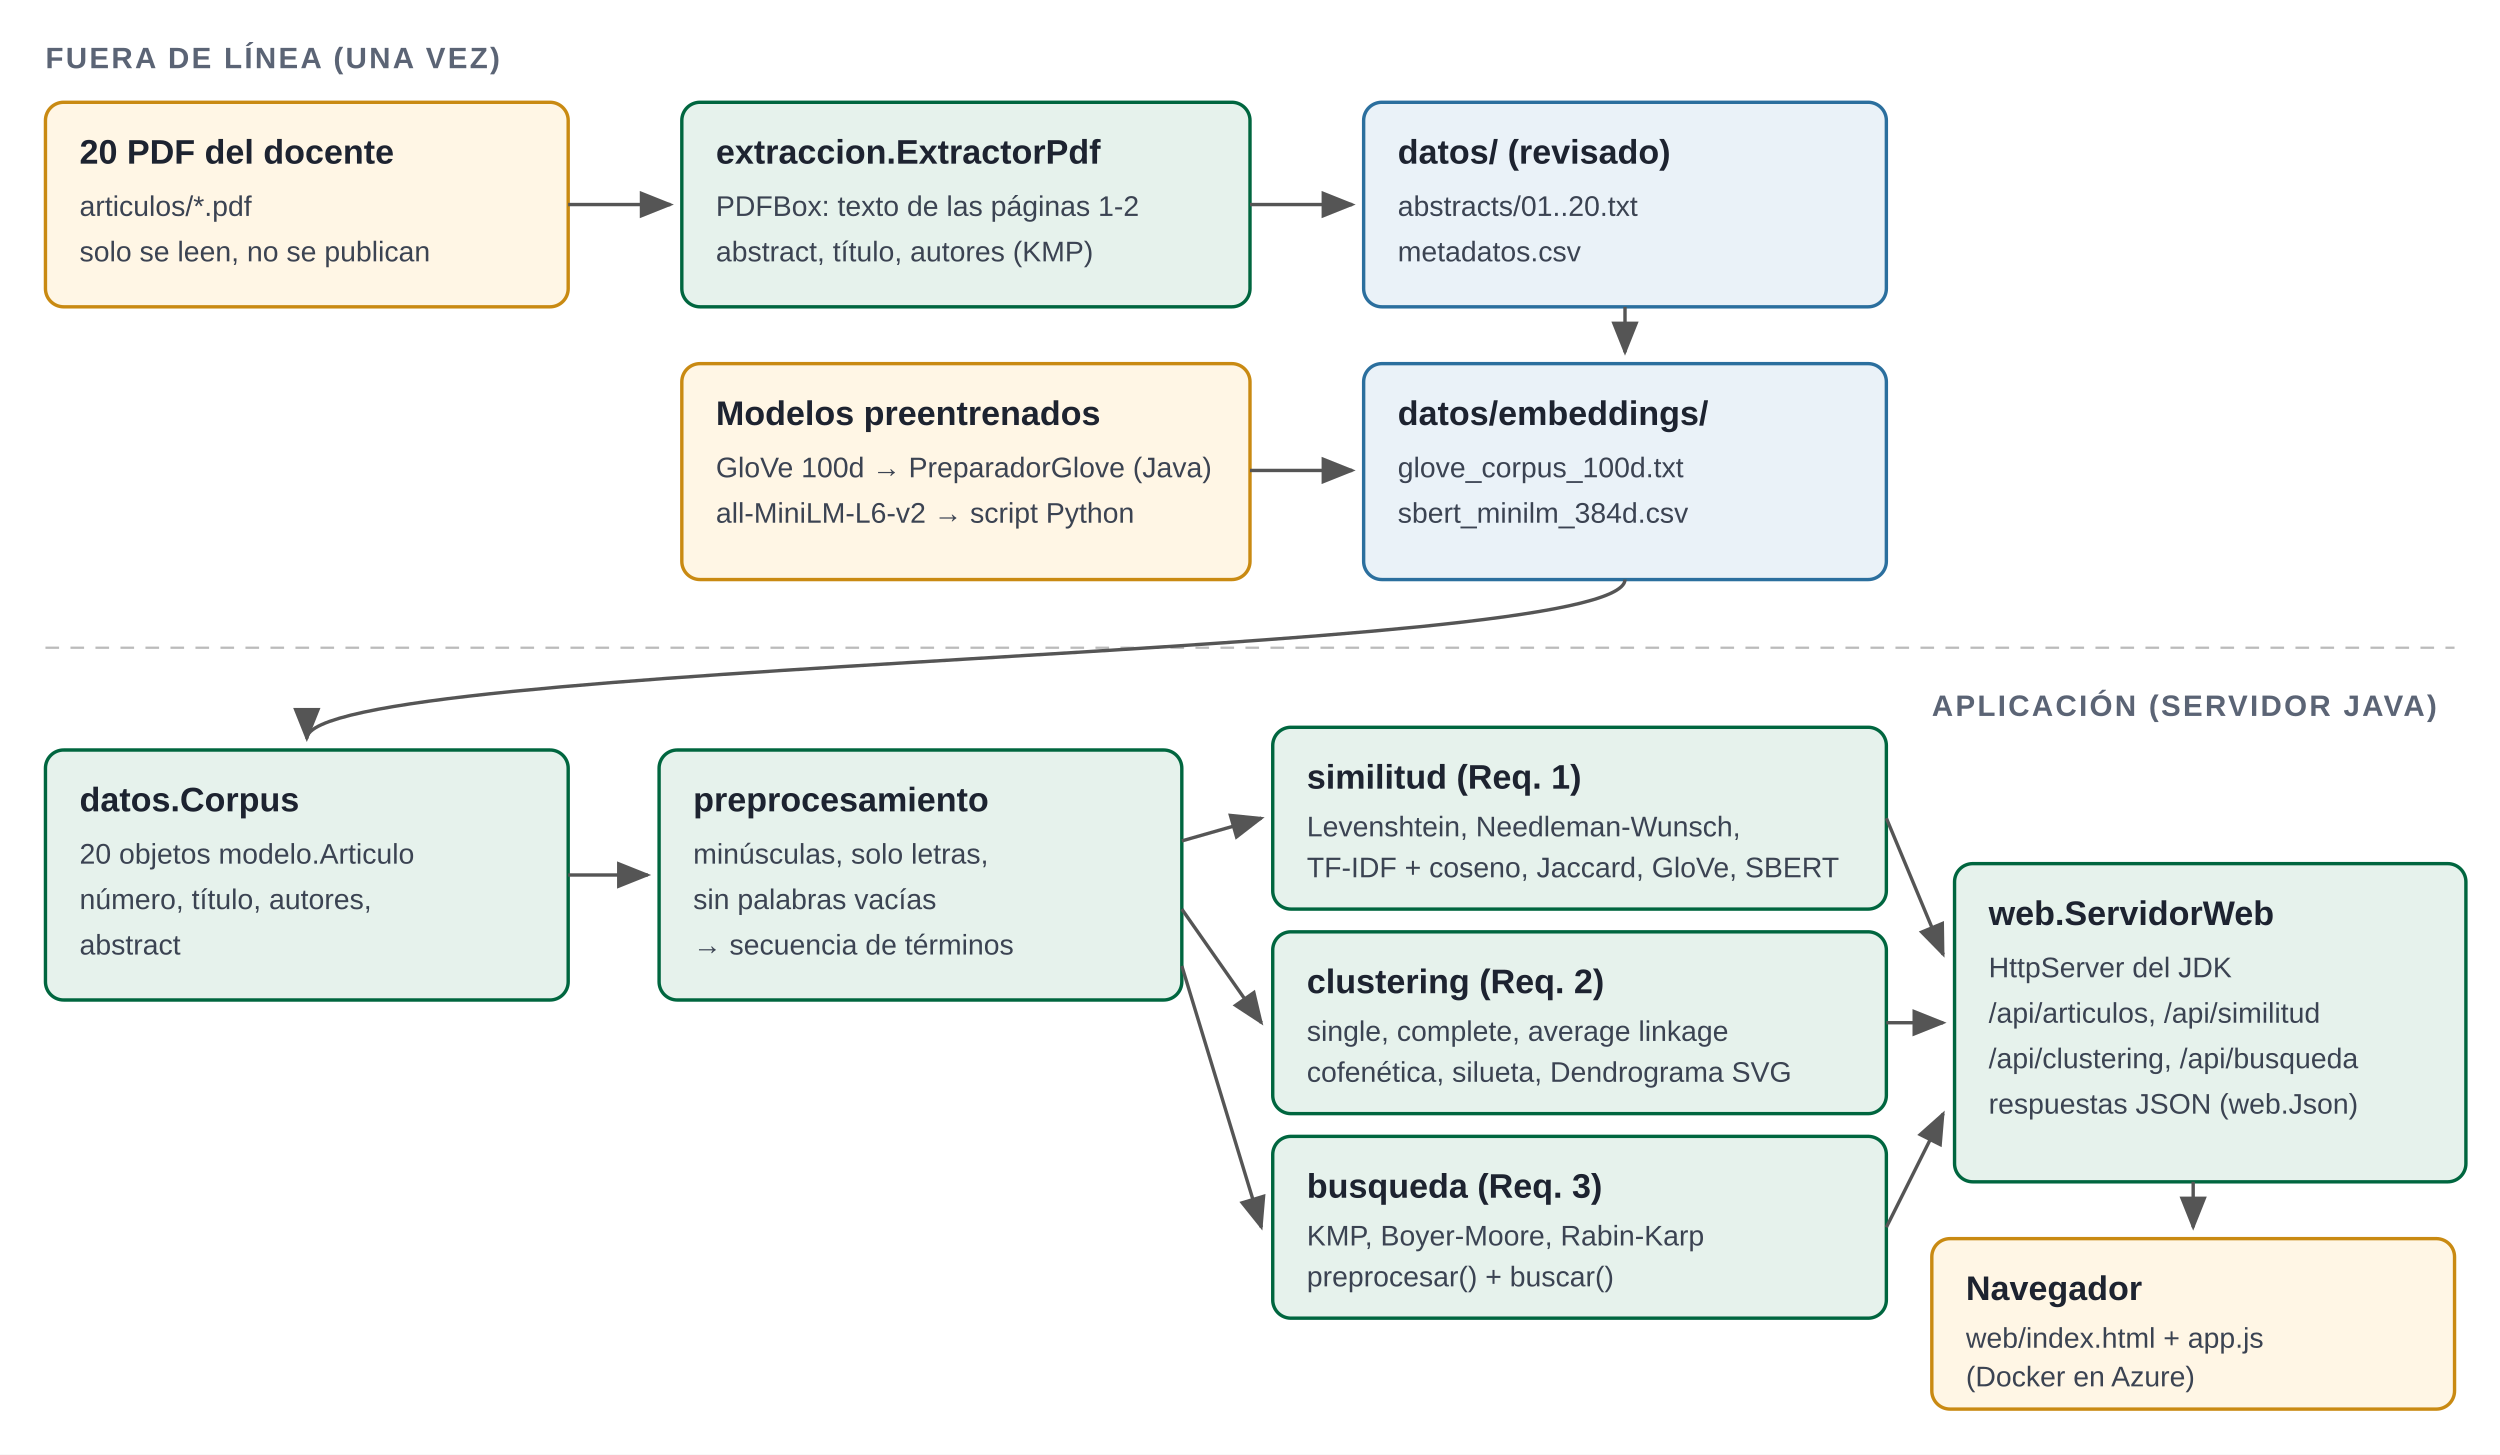
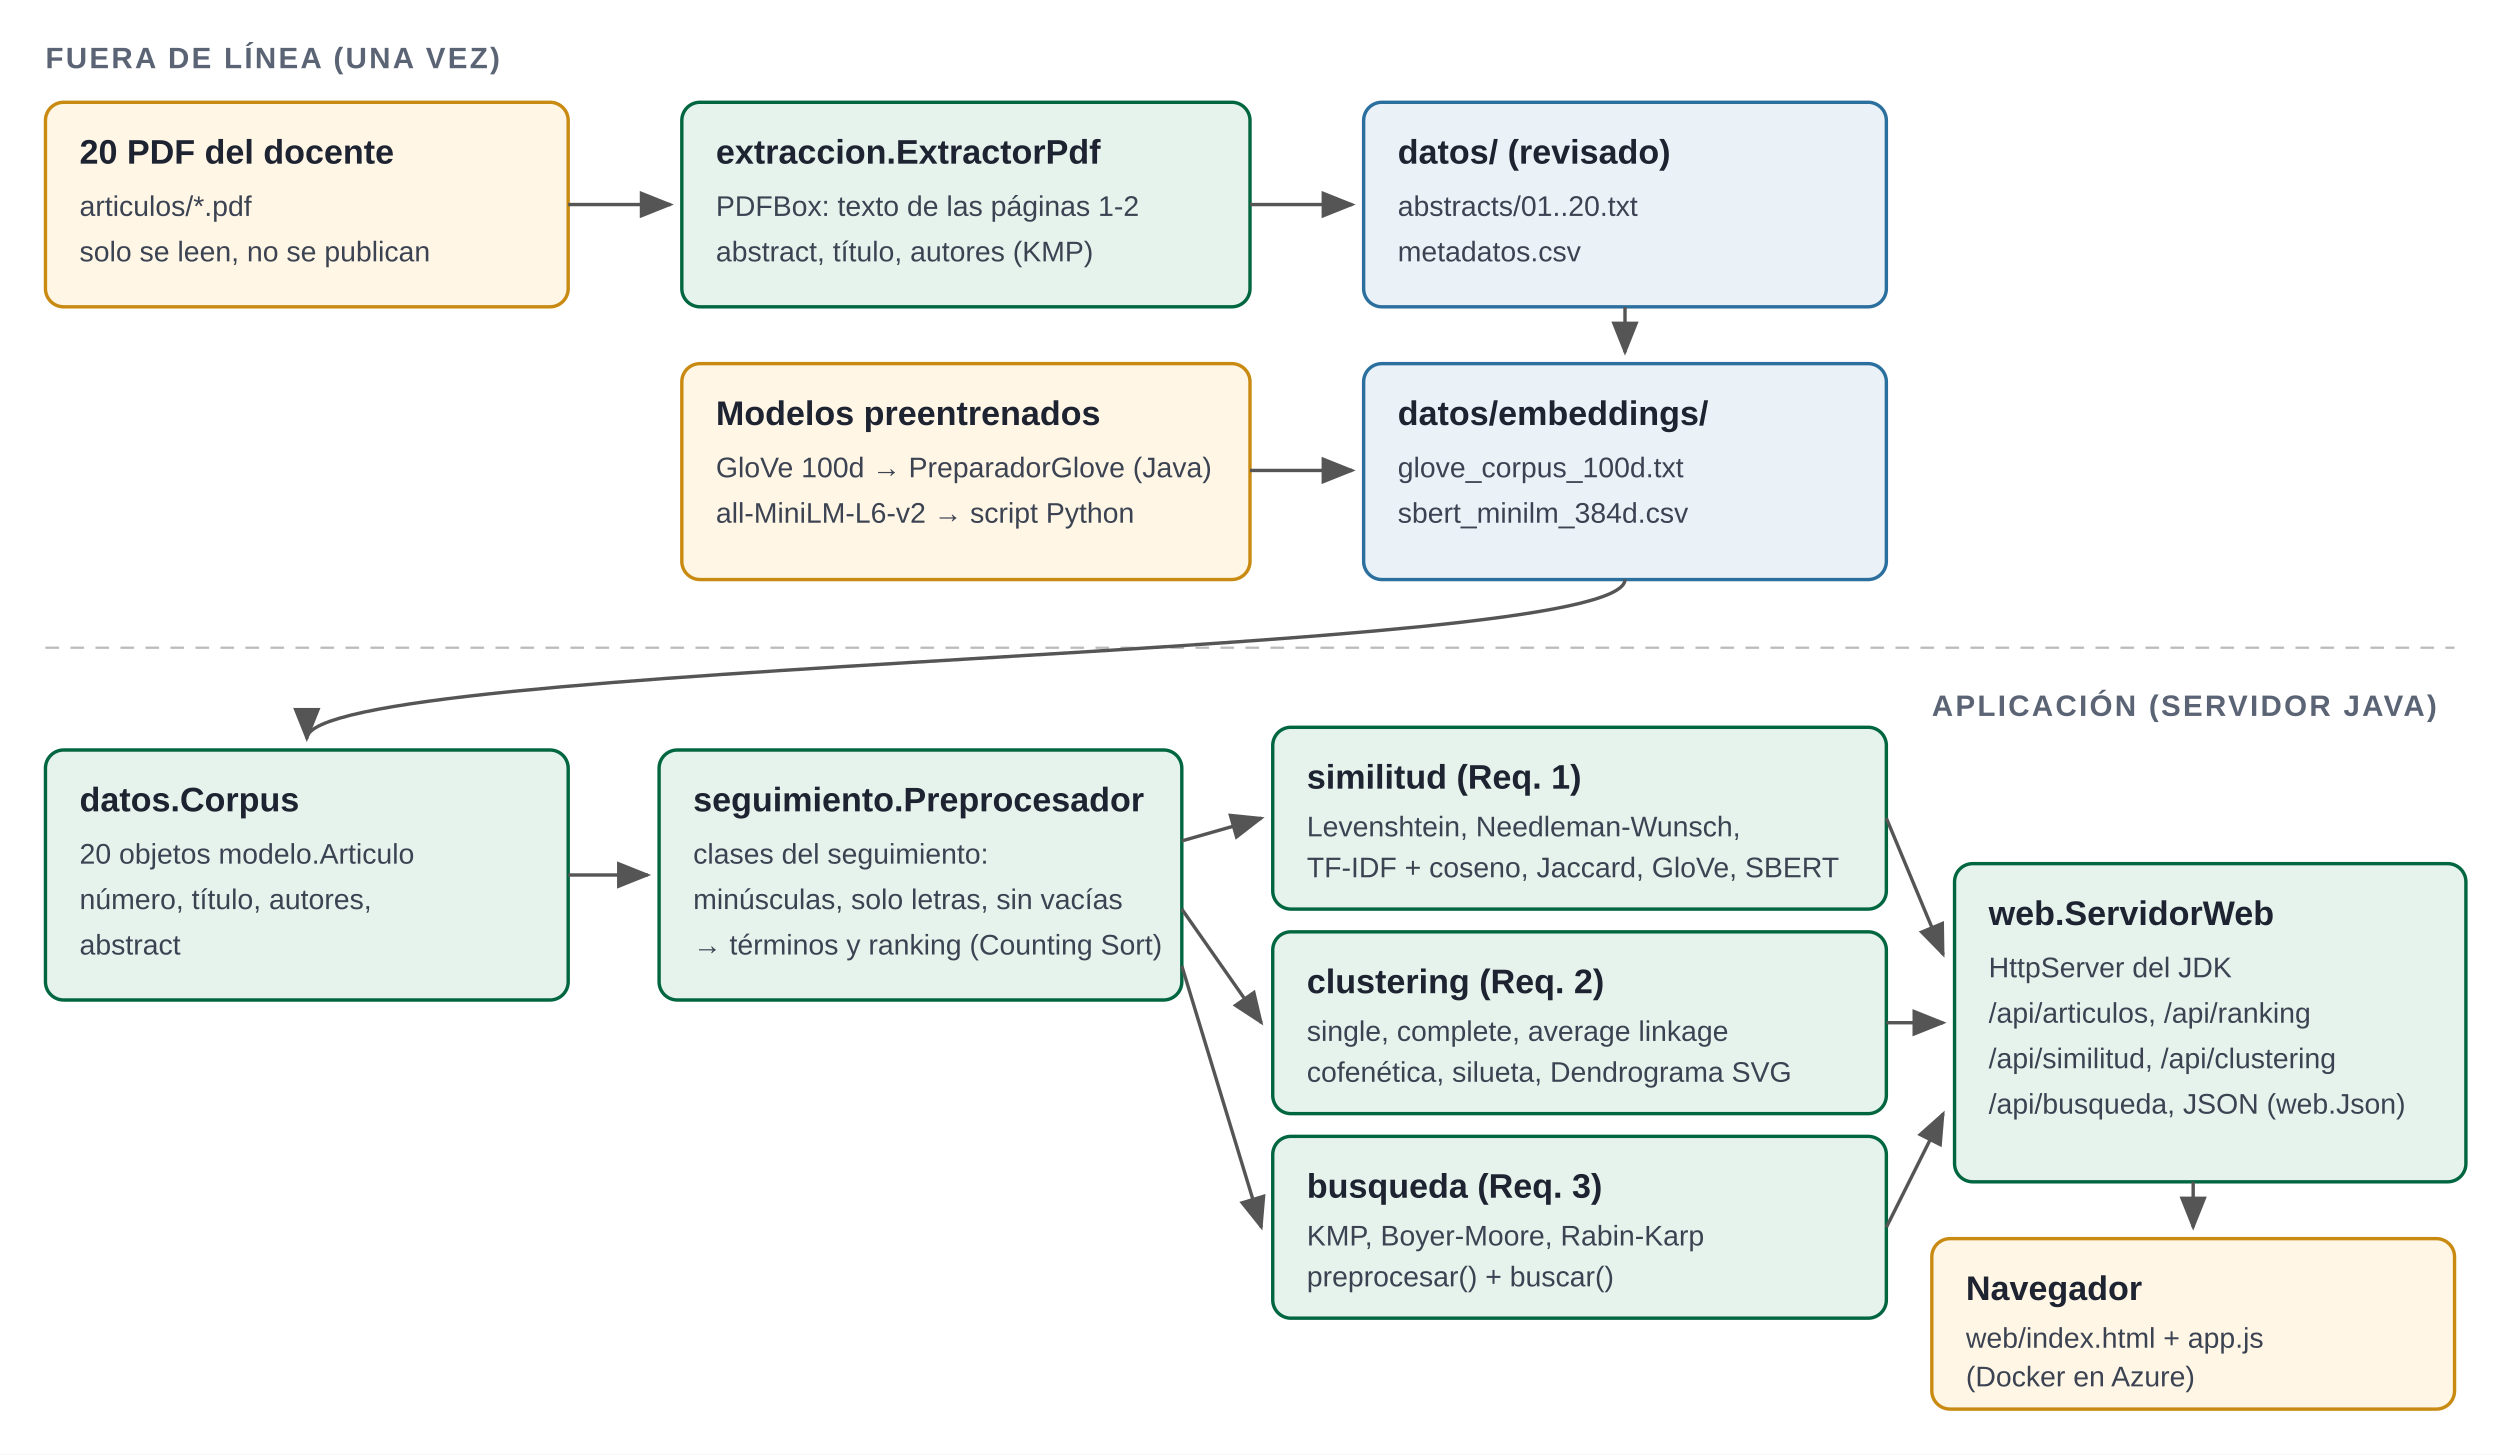
<svg xmlns="http://www.w3.org/2000/svg" width="1100" height="640" viewBox="0 0 1100 640" font-family="Arial, sans-serif">
  <rect width="100%" height="100%" fill="#ffffff" />
  <defs>
    <marker id="f" markerWidth="10" markerHeight="8" refX="9" refY="4" orient="auto">
      <path d="M0,0 L10,4 L0,8 z" fill="#555" />
    </marker>
  </defs>
  <style>.c{fill:#e6f2ec;stroke:#00663F;stroke-width:1.5}.o{fill:#fff6e5;stroke:#c98a12;stroke-width:1.5}.g{fill:#eaf2f8;stroke:#2B6F9E;stroke-width:1.5}.t{font-size:15px;font-weight:bold;fill:#1d2330}.s{font-size:12.5px;fill:#3b4352}.l{stroke:#555;stroke-width:1.5;fill:none;marker-end:url(#f)}.cap{font-size:13px;fill:#5b6475;font-weight:bold;letter-spacing:1px}</style>
  <text x="20" y="30" class="cap">FUERA DE LÍNEA (UNA VEZ)</text>
  <rect x="20" y="45" width="230" height="90" rx="8" class="o" />
  <text x="35" y="72" class="t">20 PDF del docente</text>
  <text x="35" y="95" class="s">articulos/*.pdf</text>
  <text x="35" y="115" class="s">solo se leen, no se publican</text>
  <rect x="300" y="45" width="250" height="90" rx="8" class="c" />
  <text x="315" y="72" class="t">extraccion.ExtractorPdf</text>
  <text x="315" y="95" class="s">PDFBox: texto de las páginas 1-2</text>
  <text x="315" y="115" class="s">abstract, título, autores (KMP)</text>
  <rect x="600" y="45" width="230" height="90" rx="8" class="g" />
  <text x="615" y="72" class="t">datos/ (revisado)</text>
  <text x="615" y="95" class="s">abstracts/01..20.txt</text>
  <text x="615" y="115" class="s">metadatos.csv</text>
  <rect x="600" y="160" width="230" height="95" rx="8" class="g" />
  <text x="615" y="187" class="t">datos/embeddings/</text>
  <text x="615" y="210" class="s">glove_corpus_100d.txt</text>
  <text x="615" y="230" class="s">sbert_minilm_384d.csv</text>
  <rect x="300" y="160" width="250" height="95" rx="8" class="o" />
  <text x="315" y="187" class="t">Modelos preentrenados</text>
  <text x="315" y="210" class="s">GloVe 100d → PreparadorGlove (Java)</text>
  <text x="315" y="230" class="s">all-MiniLM-L6-v2 → script Python</text>
  <path d="M250,90 L295,90" class="l" />
  <path d="M550,90 L595,90" class="l" />
  <path d="M550,207 L595,207" class="l" />
  <path d="M715,135 L715,155" class="l" />
  <line x1="20" y1="285" x2="1080" y2="285" stroke="#bbb" stroke-dasharray="6 5" />
  <text x="850" y="315" class="cap">APLICACIÓN (SERVIDOR JAVA)</text>
  <rect x="20" y="330" width="230" height="110" rx="8" class="c" />
  <text x="35" y="357" class="t">datos.Corpus</text>
  <text x="35" y="380" class="s">20 objetos modelo.Articulo</text>
  <text x="35" y="400" class="s">número, título, autores,</text>
  <text x="35" y="420" class="s">abstract</text>
  <rect x="290" y="330" width="230" height="110" rx="8" class="c" />
-   <text x="305" y="357" class="t">preprocesamiento</text>
-   <text x="305" y="380" class="s">minúsculas, solo letras,</text>
-   <text x="305" y="400" class="s">sin palabras vacías</text>
-   <text x="305" y="420" class="s">→ secuencia de términos</text>
+   <text x="305" y="357" class="t">seguimiento.Preprocesador</text>
+   <text x="305" y="380" class="s">clases del seguimiento:</text>
+   <text x="305" y="400" class="s">minúsculas, solo letras, sin vacías</text>
+   <text x="305" y="420" class="s">→ términos y ranking (Counting Sort)</text>
  <rect x="560" y="320" width="270" height="80" rx="8" class="c" />
  <text x="575" y="347" class="t">similitud (Req. 1)</text>
  <text x="575" y="368" class="s">Levenshtein, Needleman-Wunsch,</text>
  <text x="575" y="386" class="s">TF-IDF + coseno, Jaccard, GloVe, SBERT</text>
  <rect x="560" y="410" width="270" height="80" rx="8" class="c" />
  <text x="575" y="437" class="t">clustering (Req. 2)</text>
  <text x="575" y="458" class="s">single, complete, average linkage</text>
  <text x="575" y="476" class="s">cofenética, silueta, Dendrograma SVG</text>
  <rect x="560" y="500" width="270" height="80" rx="8" class="c" />
  <text x="575" y="527" class="t">busqueda (Req. 3)</text>
  <text x="575" y="548" class="s">KMP, Boyer-Moore, Rabin-Karp</text>
  <text x="575" y="566" class="s">preprocesar() + buscar()</text>
  <rect x="860" y="380" width="225" height="140" rx="8" class="c" />
  <text x="875" y="407" class="t">web.ServidorWeb</text>
  <text x="875" y="430" class="s">HttpServer del JDK</text>
-   <text x="875" y="450" class="s">/api/articulos, /api/similitud</text>
-   <text x="875" y="470" class="s">/api/clustering, /api/busqueda</text>
-   <text x="875" y="490" class="s">respuestas JSON (web.Json)</text>
+   <text x="875" y="450" class="s">/api/articulos, /api/ranking</text>
+   <text x="875" y="470" class="s">/api/similitud, /api/clustering</text>
+   <text x="875" y="490" class="s">/api/busqueda, JSON (web.Json)</text>
  <rect x="850" y="545" width="230" height="75" rx="8" class="o" />
  <text x="865" y="572" class="t">Navegador</text>
  <text x="865" y="593" class="s">web/index.html + app.js</text>
  <text x="865" y="610" class="s">(Docker en Azure)</text>
  <path d="M715,255 C715,290 135,290 135,325" class="l" />
  <path d="M250,385 L285,385" class="l" />
  <path d="M520,370 L555,360" class="l" />
  <path d="M520,400 L555,450" class="l" />
  <path d="M520,425 L555,540" class="l" />
  <path d="M830,360 L855,420" class="l" />
  <path d="M830,450 L855,450" class="l" />
  <path d="M830,540 L855,490" class="l" />
  <path d="M965,520 L965,540" class="l" />
</svg>
